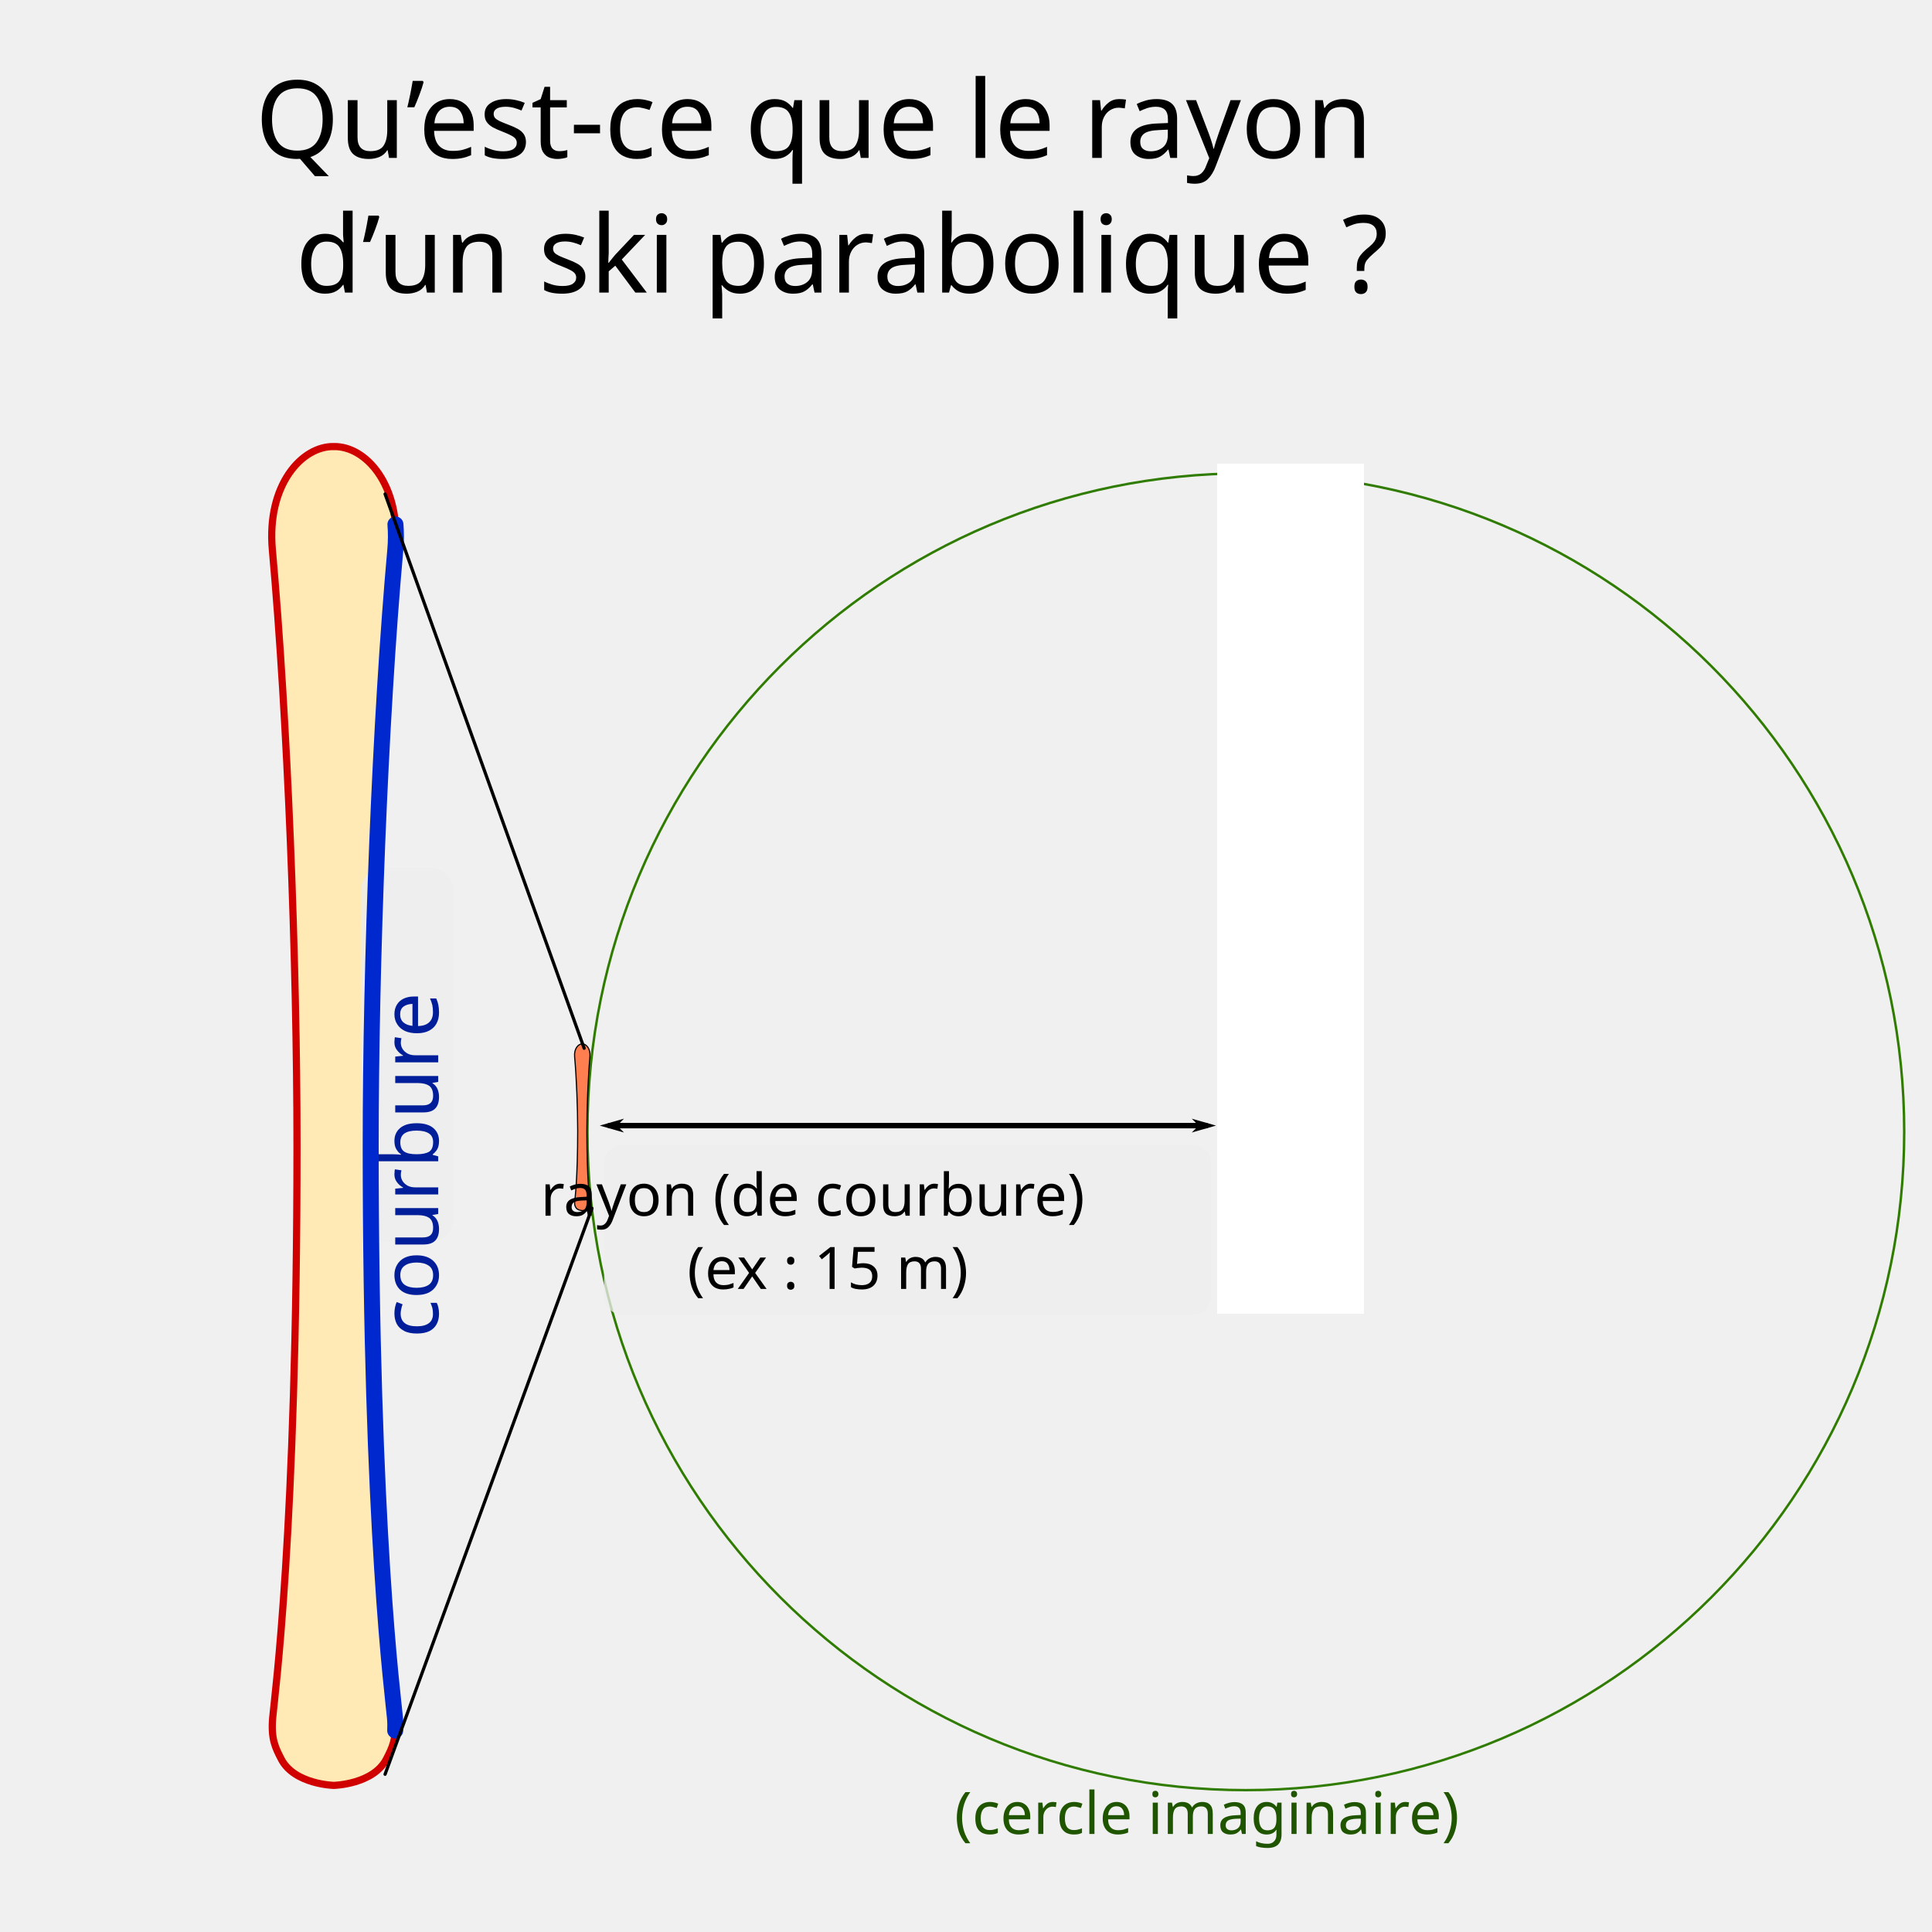
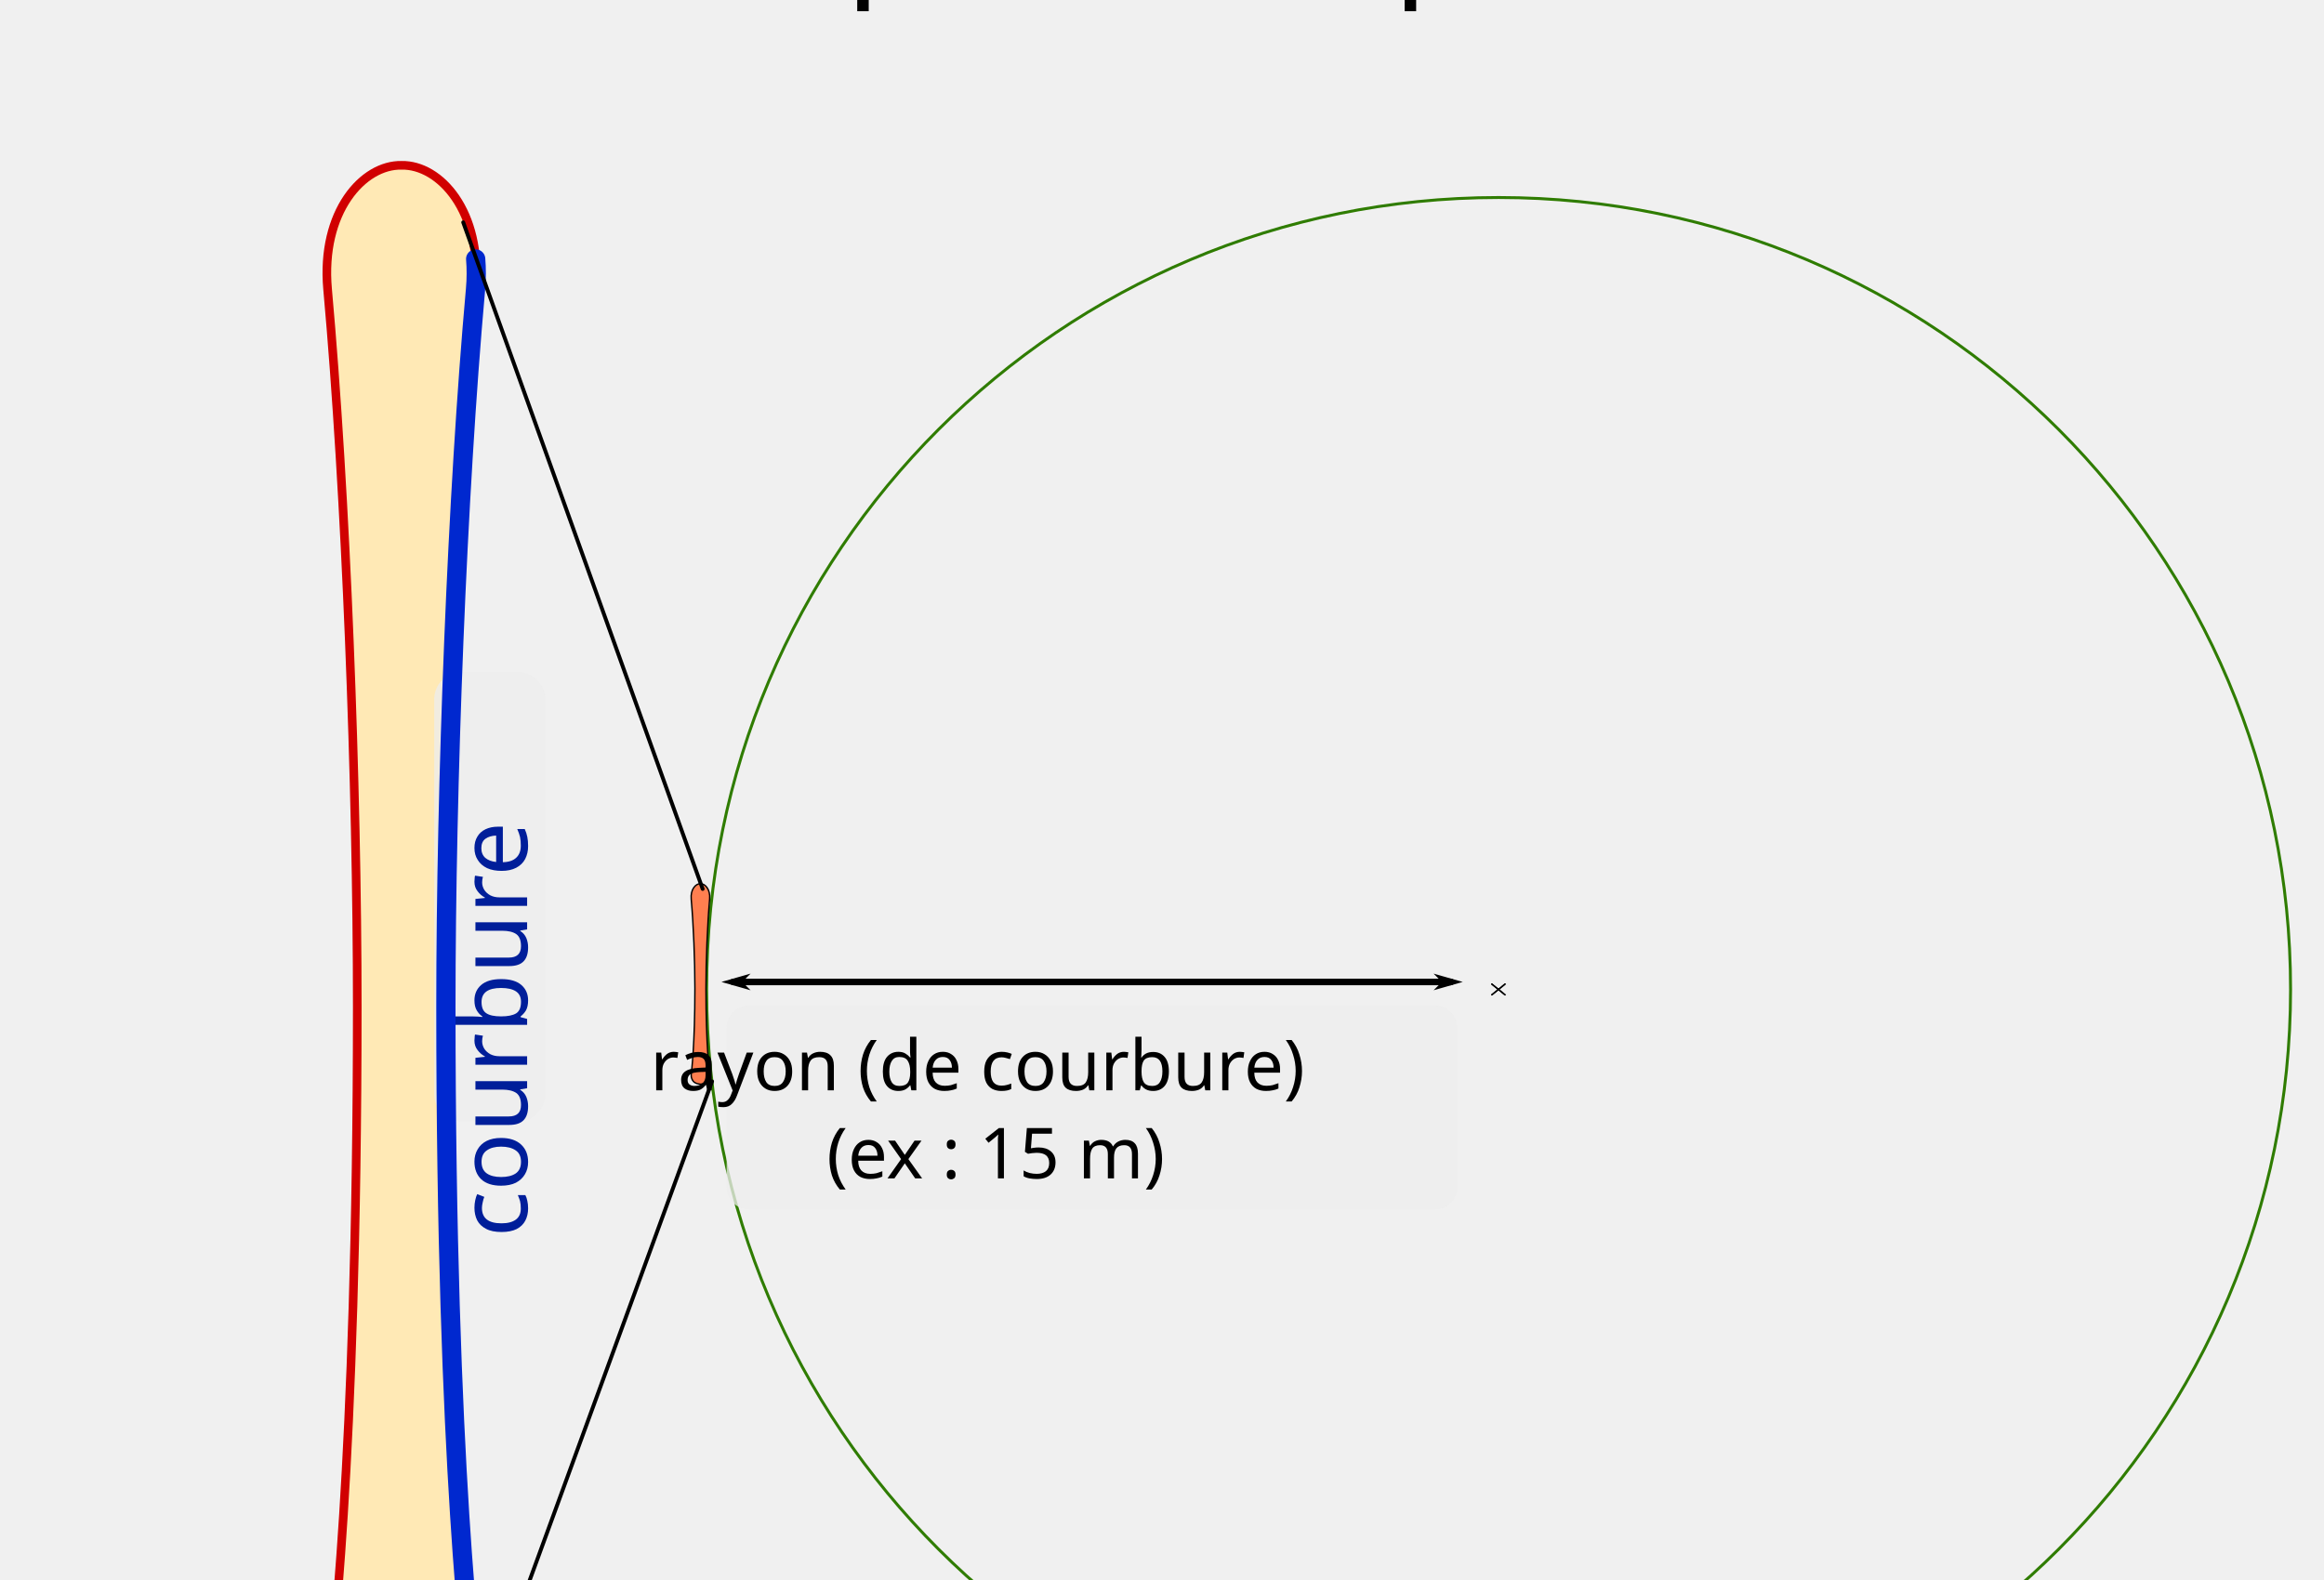
- <svg xmlns="http://www.w3.org/2000/svg" width="500" height="500" id="svg10638" version="1.1">
+ <svg xmlns="http://www.w3.org/2000/svg" width="500" height="340" viewBox="0 80 500 340" preserveAspectRatio="xMidYMid meet" id="svg10638" version="1.1">
  <defs id="defs10640">
    <marker orient="auto" refY="0.0" refX="0.0" id="Arrow1Mend" style="overflow:visible;">
      <path id="path4076" d="M 0.0,0.0 L 5.0,-5.0 L -12.5,0.0 L 5.0,5.0 L 0.0,0.0 z " style="fill-rule:evenodd;stroke:#000000;stroke-width:1.0pt;" transform="scale(0.4) rotate(180) translate(10,0)" />
    </marker>
    <marker orient="auto" refY="0.0" refX="0.0" id="Arrow1Mstart" style="overflow:visible">
      <path id="path4073" d="M 0.0,0.0 L 5.0,-5.0 L -12.5,0.0 L 5.0,5.0 L 0.0,0.0 z " style="fill-rule:evenodd;stroke:#000000;stroke-width:1.0pt" transform="scale(0.4) translate(10,0)" />
    </marker>
    <marker orient="auto" refY="0" refX="0" id="Arrow1Sstart" style="overflow:visible">
      <path id="path4079" d="M 0,0 5,-5 -12.5,0 5,5 0,0 z" style="fill-rule:evenodd;stroke:#000000;stroke-width:1pt" transform="matrix(0.2,0,0,0.2,1.2,0)" />
    </marker>
    <marker orient="auto" refY="0" refX="0" id="Arrow1Send" style="overflow:visible">
      <path id="path4082" d="M 0,0 5,-5 -12.5,0 5,5 0,0 z" style="fill-rule:evenodd;stroke:#000000;stroke-width:1pt" transform="matrix(-0.2,0,0,-0.2,-1.2,0)" />
    </marker>
    <marker orient="auto" refY="0" refX="0" id="marker10612" style="overflow:visible">
      <path id="path10614" d="M 0,0 5,-5 -12.5,0 5,5 0,0 z" style="fill-rule:evenodd;stroke:#000000;stroke-width:1pt" transform="matrix(0.2,0,0,0.2,1.2,0)" />
    </marker>
    <marker orient="auto" refY="0" refX="0" id="marker10616" style="overflow:visible">
      <path id="path10618" d="M 0,0 5,-5 -12.5,0 5,5 0,0 z" style="fill-rule:evenodd;stroke:#000000;stroke-width:1pt" transform="matrix(-0.2,0,0,-0.2,-1.2,0)" />
    </marker>
  </defs>
  <g id="layer1" transform="translate(0,-552.3622)">
    <g id="g5267" transform="matrix(2.229053,0,0,2.229053,-723.5342,289.0972)">
      <path transform="matrix(0.5923527,0,0,0.5923527,314.1087,151.0521)" d="m 390.929,166.206 c 0,71.271 -57.776,129.047 -129.047,129.047 -71.271,0 -129.047,-57.776 -129.047,-129.047 0,-71.271 57.776,-129.047 129.047,-129.047 71.271,0 129.047,57.776 129.047,129.047 z" id="path4024" style="color:#000000;fill:none;stroke:#2f7c00;stroke-width:0.477;stroke-linecap:butt;stroke-linejoin:miter;stroke-miterlimit:4;stroke-opacity:1;stroke-dasharray:none;stroke-dashoffset:0;marker:none;visibility:visible;display:inline;overflow:visible;enable-background:accumulate" />
      <path id="path4031" style="color:#000000;fill:#ff7f50;stroke:#000000;stroke-width:0.133;stroke-linecap:round;stroke-linejoin:round;stroke-miterlimit:4;stroke-opacity:1;stroke-dasharray:none;stroke-dashoffset:0;marker:none;visibility:visible;display:inline;overflow:visible;enable-background:accumulate" d="m 391.435,258.277 c -0.082,-0.161 -0.15,-0.286 -0.122,-0.596 0.027,-0.31 0.351,-2.695 0.351,-8.264 0,-2.68 -0.135,-6.159 -0.356,-8.622 -0.084,-0.935 0.428,-1.5 0.889,-1.49 0.461,-0.011 0.973,0.555 0.889,1.49 -0.221,2.463 -0.356,5.942 -0.356,8.622 0,5.569 0.324,7.954 0.351,8.264 0.027,0.31 -0.041,0.435 -0.122,0.596 -0.188,0.369 -0.761,0.382 -0.761,0.382 0,0 -0.573,-0.013 -0.761,-0.382 z" />
      <path id="path4047" d="m 468.585,250.033 1.271,-1.034" style="color:#000000;fill:none;stroke:#000000;stroke-width:0.133;stroke-linecap:round;stroke-linejoin:round;stroke-miterlimit:4;stroke-opacity:1;stroke-dasharray:none;stroke-dashoffset:0;marker:none;visibility:visible;display:inline;overflow:visible;enable-background:accumulate" />
      <path style="color:#000000;fill:none;stroke:#000000;stroke-width:0.133;stroke-linecap:round;stroke-linejoin:round;stroke-miterlimit:4;stroke-opacity:1;stroke-dasharray:none;stroke-dashoffset:0;marker:none;visibility:visible;display:inline;overflow:visible;enable-background:accumulate" d="m 469.855,250.033 -1.271,-1.034" id="path4049" />
      <path style="color:#000000;fill:none;stroke:#000000;stroke-width:0.133;stroke-linecap:round;stroke-linejoin:round;stroke-miterlimit:4;stroke-opacity:1;stroke-dasharray:none;stroke-dashoffset:0;marker:none;visibility:visible;display:inline;overflow:visible;enable-background:accumulate" d="m 468.585,250.033 1.271,-1.034" id="path4051" />
      <path id="path4053" d="m 469.855,250.033 -1.271,-1.034" style="color:#000000;fill:none;stroke:#000000;stroke-width:0.133;stroke-linecap:round;stroke-linejoin:round;stroke-miterlimit:4;stroke-opacity:1;stroke-dasharray:none;stroke-dashoffset:0;marker:none;visibility:visible;display:inline;overflow:visible;enable-background:accumulate" />
      <path id="path4061" d="m 395.357,248.791 69.286,0" style="color:#000000;fill:none;stroke:#000000;stroke-width:0.633;stroke-linecap:round;stroke-linejoin:round;stroke-miterlimit:4;stroke-opacity:1;stroke-dasharray:none;stroke-dashoffset:0;marker:none;marker-start:url(#Arrow1Sstart);marker-end:url(#Arrow1Send);visibility:visible;display:inline;overflow:visible;enable-background:accumulate" />
      <g id="g11302" transform="translate(-3.845323,0.6408872)">
        <rect style="color:#000000;fill:#ededed;fill-opacity:0.77;fill-rule:nonzero;stroke:none;stroke-width:2.033;marker:none;visibility:visible;display:inline;overflow:visible;enable-background:accumulate" id="rect5498-7" width="70.515" height="19.679" x="398.573" y="250.43" rx="2.152" ry="2.152" />
        <switch style="font-size:6.8px;font-style:normal;font-variant:normal;font-weight:normal;font-stretch:normal;text-indent:0;text-align:center;text-decoration:none;line-height:normal;letter-spacing:normal;word-spacing:normal;text-transform:none;direction:ltr;block-progression:tb;writing-mode:lr-tb;text-anchor:middle;baseline-shift:baseline;color:#000000;fill:#000000;fill-opacity:1;fill-rule:nonzero;stroke:none;stroke-width:0.133;marker:none;visibility:visible;display:inline;overflow:visible;enable-background:accumulate;font-family:Calibri;-inkscape-font-specification:Calibri">
          <text id="text5263-sr-cyrl" y="258.613" x="434.276" style="font-size:6.8px;font-style:normal;font-variant:normal;font-weight:normal;font-stretch:normal;text-indent:0;text-align:center;text-decoration:none;line-height:normal;letter-spacing:normal;word-spacing:normal;text-transform:none;direction:ltr;block-progression:tb;writing-mode:lr-tb;text-anchor:middle;baseline-shift:baseline;color:#000000;fill:#000000;fill-opacity:1;fill-rule:nonzero;stroke:none;stroke-width:0.133;marker:none;visibility:visible;display:inline;overflow:visible;enable-background:accumulate;font-family:Calibri;-inkscape-font-specification:Calibri" xml:space="preserve" systemLanguage="sr-cyrl">
            <tspan y="258.613" x="434.276" id="tspan5265-sr-cyrl">полупречник кривине</tspan>
            <tspan id="tspan5283-sr-cyrl" y="267.113" x="434.276">(нпр. 15 m)</tspan>
          </text>
          <text id="text5263" y="258.613" x="434.276" style="font-size:6.8px;font-style:normal;font-variant:normal;font-weight:normal;font-stretch:normal;text-indent:0;text-align:center;text-decoration:none;line-height:normal;letter-spacing:normal;word-spacing:normal;text-transform:none;direction:ltr;block-progression:tb;writing-mode:lr-tb;text-anchor:middle;baseline-shift:baseline;color:#000000;fill:#000000;fill-opacity:1;fill-rule:nonzero;stroke:none;stroke-width:0.133;marker:none;visibility:visible;display:inline;overflow:visible;enable-background:accumulate;font-family:Calibri;-inkscape-font-specification:Calibri" xml:space="preserve">
            <tspan y="258.613" x="434.276" id="tspan5265">rayon (de courbure)</tspan>
            <tspan id="tspan5283" y="267.113" x="434.276">(ex : 15 m)</tspan>
          </text>
        </switch>
      </g>
      <path id="path4028" style="color:#000000;fill:#ffe9b5;fill-opacity:1;stroke:#d10000;stroke-width:0.833;stroke-linecap:round;stroke-linejoin:round;stroke-miterlimit:4;stroke-opacity:1;stroke-dasharray:none;stroke-dashoffset:0;marker:none;visibility:visible;display:inline;overflow:visible;enable-background:accumulate" d="m 357.237,322.324 c -0.658,-1.29 -1.201,-2.295 -0.984,-4.785 0.217,-2.491 2.822,-21.642 2.822,-66.37 0,-21.523 -1.086,-49.464 -2.862,-69.244 -0.674,-7.513 3.435,-12.05 7.136,-11.97 3.701,-0.08 7.811,4.457 7.136,11.97 -1.776,19.78 -2.862,47.721 -2.862,69.244 0,44.728 2.604,63.879 2.822,66.37 0.217,2.491 -0.326,3.495 -0.984,4.785 -1.51,2.96 -6.112,3.071 -6.112,3.071 0,0 -4.602,-0.111 -6.112,-3.071 z" />
      <switch style="font-size:6.8px;font-style:normal;font-variant:normal;font-weight:normal;font-stretch:normal;text-indent:0;text-align:start;text-decoration:none;line-height:normal;letter-spacing:normal;word-spacing:normal;text-transform:none;direction:ltr;block-progression:tb;writing-mode:lr-tb;text-anchor:start;baseline-shift:baseline;color:#000000;fill:#205500;fill-opacity:1;fill-rule:nonzero;stroke:none;stroke-width:0.282;marker:none;visibility:visible;display:inline;overflow:visible;enable-background:accumulate;font-family:Calibri;-inkscape-font-specification:Calibri">
        <text id="text10703-sr-cyrl" y="331.033" x="435.418" style="font-size:6.8px;font-style:normal;font-variant:normal;font-weight:normal;font-stretch:normal;text-indent:0;text-align:start;text-decoration:none;line-height:normal;letter-spacing:normal;word-spacing:normal;text-transform:none;direction:ltr;block-progression:tb;writing-mode:lr-tb;text-anchor:start;baseline-shift:baseline;color:#000000;fill:#205500;fill-opacity:1;fill-rule:nonzero;stroke:none;stroke-width:0.282;marker:none;visibility:visible;display:inline;overflow:visible;enable-background:accumulate;font-family:Calibri;-inkscape-font-specification:Calibri" xml:space="preserve" systemLanguage="sr-cyrl">
          <tspan id="tspan10707-sr-cyrl" y="331.033" x="435.418">замишљени круг</tspan>
        </text>
        <text id="text10703" y="331.033" x="435.418" style="font-size:6.8px;font-style:normal;font-variant:normal;font-weight:normal;font-stretch:normal;text-indent:0;text-align:start;text-decoration:none;line-height:normal;letter-spacing:normal;word-spacing:normal;text-transform:none;direction:ltr;block-progression:tb;writing-mode:lr-tb;text-anchor:start;baseline-shift:baseline;color:#000000;fill:#205500;fill-opacity:1;fill-rule:nonzero;stroke:none;stroke-width:0.282;marker:none;visibility:visible;display:inline;overflow:visible;enable-background:accumulate;font-family:Calibri;-inkscape-font-specification:Calibri" xml:space="preserve">
          <tspan id="tspan10707" y="331.033" x="435.418">(cercle imaginaire)</tspan>
        </text>
      </switch>
      <switch style="font-size:12.511px;font-style:normal;font-variant:normal;font-weight:normal;font-stretch:normal;text-indent:0;text-align:center;text-decoration:none;line-height:normal;letter-spacing:normal;word-spacing:normal;text-transform:none;direction:ltr;block-progression:tb;writing-mode:lr-tb;text-anchor:middle;baseline-shift:baseline;color:#000000;fill:#000000;fill-opacity:1;fill-rule:nonzero;stroke:none;stroke-width:0.133;marker:none;visibility:visible;display:inline;overflow:visible;enable-background:accumulate;font-family:Calibri;-inkscape-font-specification:Calibri">
        <text id="text11260-sr-cyrl" y="136.437" x="436.982" style="font-size:12.511px;font-style:normal;font-variant:normal;font-weight:normal;font-stretch:normal;text-indent:0;text-align:center;text-decoration:none;line-height:normal;letter-spacing:normal;word-spacing:normal;text-transform:none;direction:ltr;block-progression:tb;writing-mode:lr-tb;text-anchor:middle;baseline-shift:baseline;color:#000000;fill:#000000;fill-opacity:1;fill-rule:nonzero;stroke:none;stroke-width:0.133;marker:none;visibility:visible;display:inline;overflow:visible;enable-background:accumulate;font-family:Calibri;-inkscape-font-specification:Calibri" xml:space="preserve" systemLanguage="sr-cyrl">
          <tspan id="tspan11264-sr-cyrl" y="136.437" x="436.982">Колики је полупречник</tspan>
          <tspan y="152.077" x="436.982" id="tspan11268-sr-cyrl">параболичне скије</tspan>
        </text>
        <text id="text11260" y="136.437" x="436.982" style="font-size:12.511px;font-style:normal;font-variant:normal;font-weight:normal;font-stretch:normal;text-indent:0;text-align:center;text-decoration:none;line-height:normal;letter-spacing:normal;word-spacing:normal;text-transform:none;direction:ltr;block-progression:tb;writing-mode:lr-tb;text-anchor:middle;baseline-shift:baseline;color:#000000;fill:#000000;fill-opacity:1;fill-rule:nonzero;stroke:none;stroke-width:0.133;marker:none;visibility:visible;display:inline;overflow:visible;enable-background:accumulate;font-family:Calibri;-inkscape-font-specification:Calibri" xml:space="preserve">
          <tspan id="tspan11264" y="136.437" x="436.982">Qu’est-ce que le rayon</tspan>
          <tspan y="152.077" x="436.982" id="tspan11268">d’un ski parabolique ?</tspan>
        </text>
      </switch>
      <g id="g11757" transform="matrix(1.218889,0,0,1.218889,-89.20751,-53.37808)">
        <rect transform="matrix(0,-1,1,0,0,0)" ry="2.152" rx="2.152" y="373.875" x="-258.95" height="8.784" width="35.586" id="rect5498-7-1" style="color:#000000;fill:#ededed;fill-opacity:0.77;fill-rule:nonzero;stroke:none;stroke-width:2.033;marker:none;visibility:visible;display:inline;overflow:visible;enable-background:accumulate" />
        <switch style="font-size:7.644px;font-style:normal;font-variant:normal;font-weight:normal;font-stretch:normal;text-indent:0;text-align:center;text-decoration:none;line-height:normal;letter-spacing:normal;word-spacing:normal;text-transform:none;direction:ltr;block-progression:tb;writing-mode:lr-tb;text-anchor:middle;baseline-shift:baseline;color:#000000;fill:#001e9a;fill-opacity:1;fill-rule:nonzero;stroke:none;stroke-width:1.858;marker:none;visibility:visible;display:inline;overflow:visible;enable-background:accumulate;font-family:Calibri;-inkscape-font-specification:Calibri">
          <text transform="matrix(0,-1,1,0,0,0)" id="text11316-sr-cyrl" y="381.23" x="-240.746" style="font-size:7.644px;font-style:normal;font-variant:normal;font-weight:normal;font-stretch:normal;text-indent:0;text-align:center;text-decoration:none;line-height:normal;letter-spacing:normal;word-spacing:normal;text-transform:none;direction:ltr;block-progression:tb;writing-mode:lr-tb;text-anchor:middle;baseline-shift:baseline;color:#000000;fill:#001e9a;fill-opacity:1;fill-rule:nonzero;stroke:none;stroke-width:1.858;marker:none;visibility:visible;display:inline;overflow:visible;enable-background:accumulate;font-family:Calibri;-inkscape-font-specification:Calibri" xml:space="preserve" systemLanguage="sr-cyrl">
            <tspan style="color:#000000;fill:#001e9a;fill-opacity:1;stroke:none;stroke-width:1.858;marker:none;visibility:visible;display:inline;overflow:visible;enable-background:accumulate" y="381.23" x="-240.746" id="tspan11318-sr-cyrl">кривина</tspan>
          </text>
          <text transform="matrix(0,-1,1,0,0,0)" id="text11316" y="381.23" x="-240.746" style="font-size:7.644px;font-style:normal;font-variant:normal;font-weight:normal;font-stretch:normal;text-indent:0;text-align:center;text-decoration:none;line-height:normal;letter-spacing:normal;word-spacing:normal;text-transform:none;direction:ltr;block-progression:tb;writing-mode:lr-tb;text-anchor:middle;baseline-shift:baseline;color:#000000;fill:#001e9a;fill-opacity:1;fill-rule:nonzero;stroke:none;stroke-width:1.858;marker:none;visibility:visible;display:inline;overflow:visible;enable-background:accumulate;font-family:Calibri;-inkscape-font-specification:Calibri" xml:space="preserve">
            <tspan style="color:#000000;fill:#001e9a;fill-opacity:1;stroke:none;stroke-width:1.858;marker:none;visibility:visible;display:inline;overflow:visible;enable-background:accumulate" y="381.23" x="-240.746" id="tspan11318">courbure</tspan>
          </text>
        </switch>
      </g>
      <path style="color:#000000;fill:none;stroke:#0028cf;stroke-width:1.858;stroke-linecap:round;stroke-linejoin:round;stroke-miterlimit:4;stroke-opacity:1;stroke-dasharray:none;stroke-dashoffset:0;marker:none;visibility:visible;display:inline;overflow:visible;enable-background:accumulate" d="m 370.476,319.022 c 0.021,-0.433 0.021,-0.921 -0.028,-1.486 -0.217,-2.491 -2.818,-21.64 -2.818,-66.368 0,-21.523 1.084,-49.462 2.86,-69.242 0.093,-1.035 0.089,-2.012 0.014,-2.93" id="path11270" />
      <path style="color:#000000;fill:none;stroke:#000000;stroke-width:0.833;stroke-linecap:round;stroke-linejoin:round;stroke-miterlimit:4;stroke-opacity:1;stroke-dasharray:none;stroke-dashoffset:0;marker:none;visibility:visible;display:inline;overflow:visible;enable-background:accumulate" d="M 93.944,129.274 145.462,272.716" id="path11312" transform="matrix(0.448621,0,0,0.448621,327.1562,117.4653)" />
      <path style="color:#000000;fill:none;stroke:#000000;stroke-width:0.833;stroke-linecap:round;stroke-linejoin:round;stroke-miterlimit:4;stroke-opacity:1;stroke-dasharray:none;stroke-dashoffset:0;marker:none;visibility:visible;display:inline;overflow:visible;enable-background:accumulate" d="M 93.944,460.604 147.482,314.132" id="path11314" transform="matrix(0.448621,0,0,0.448621,327.1562,117.4653)" />
    </g>
  </g>
-   <rect x="315" y="120" width="38" height="220" fill="#ffffff" />
</svg>
